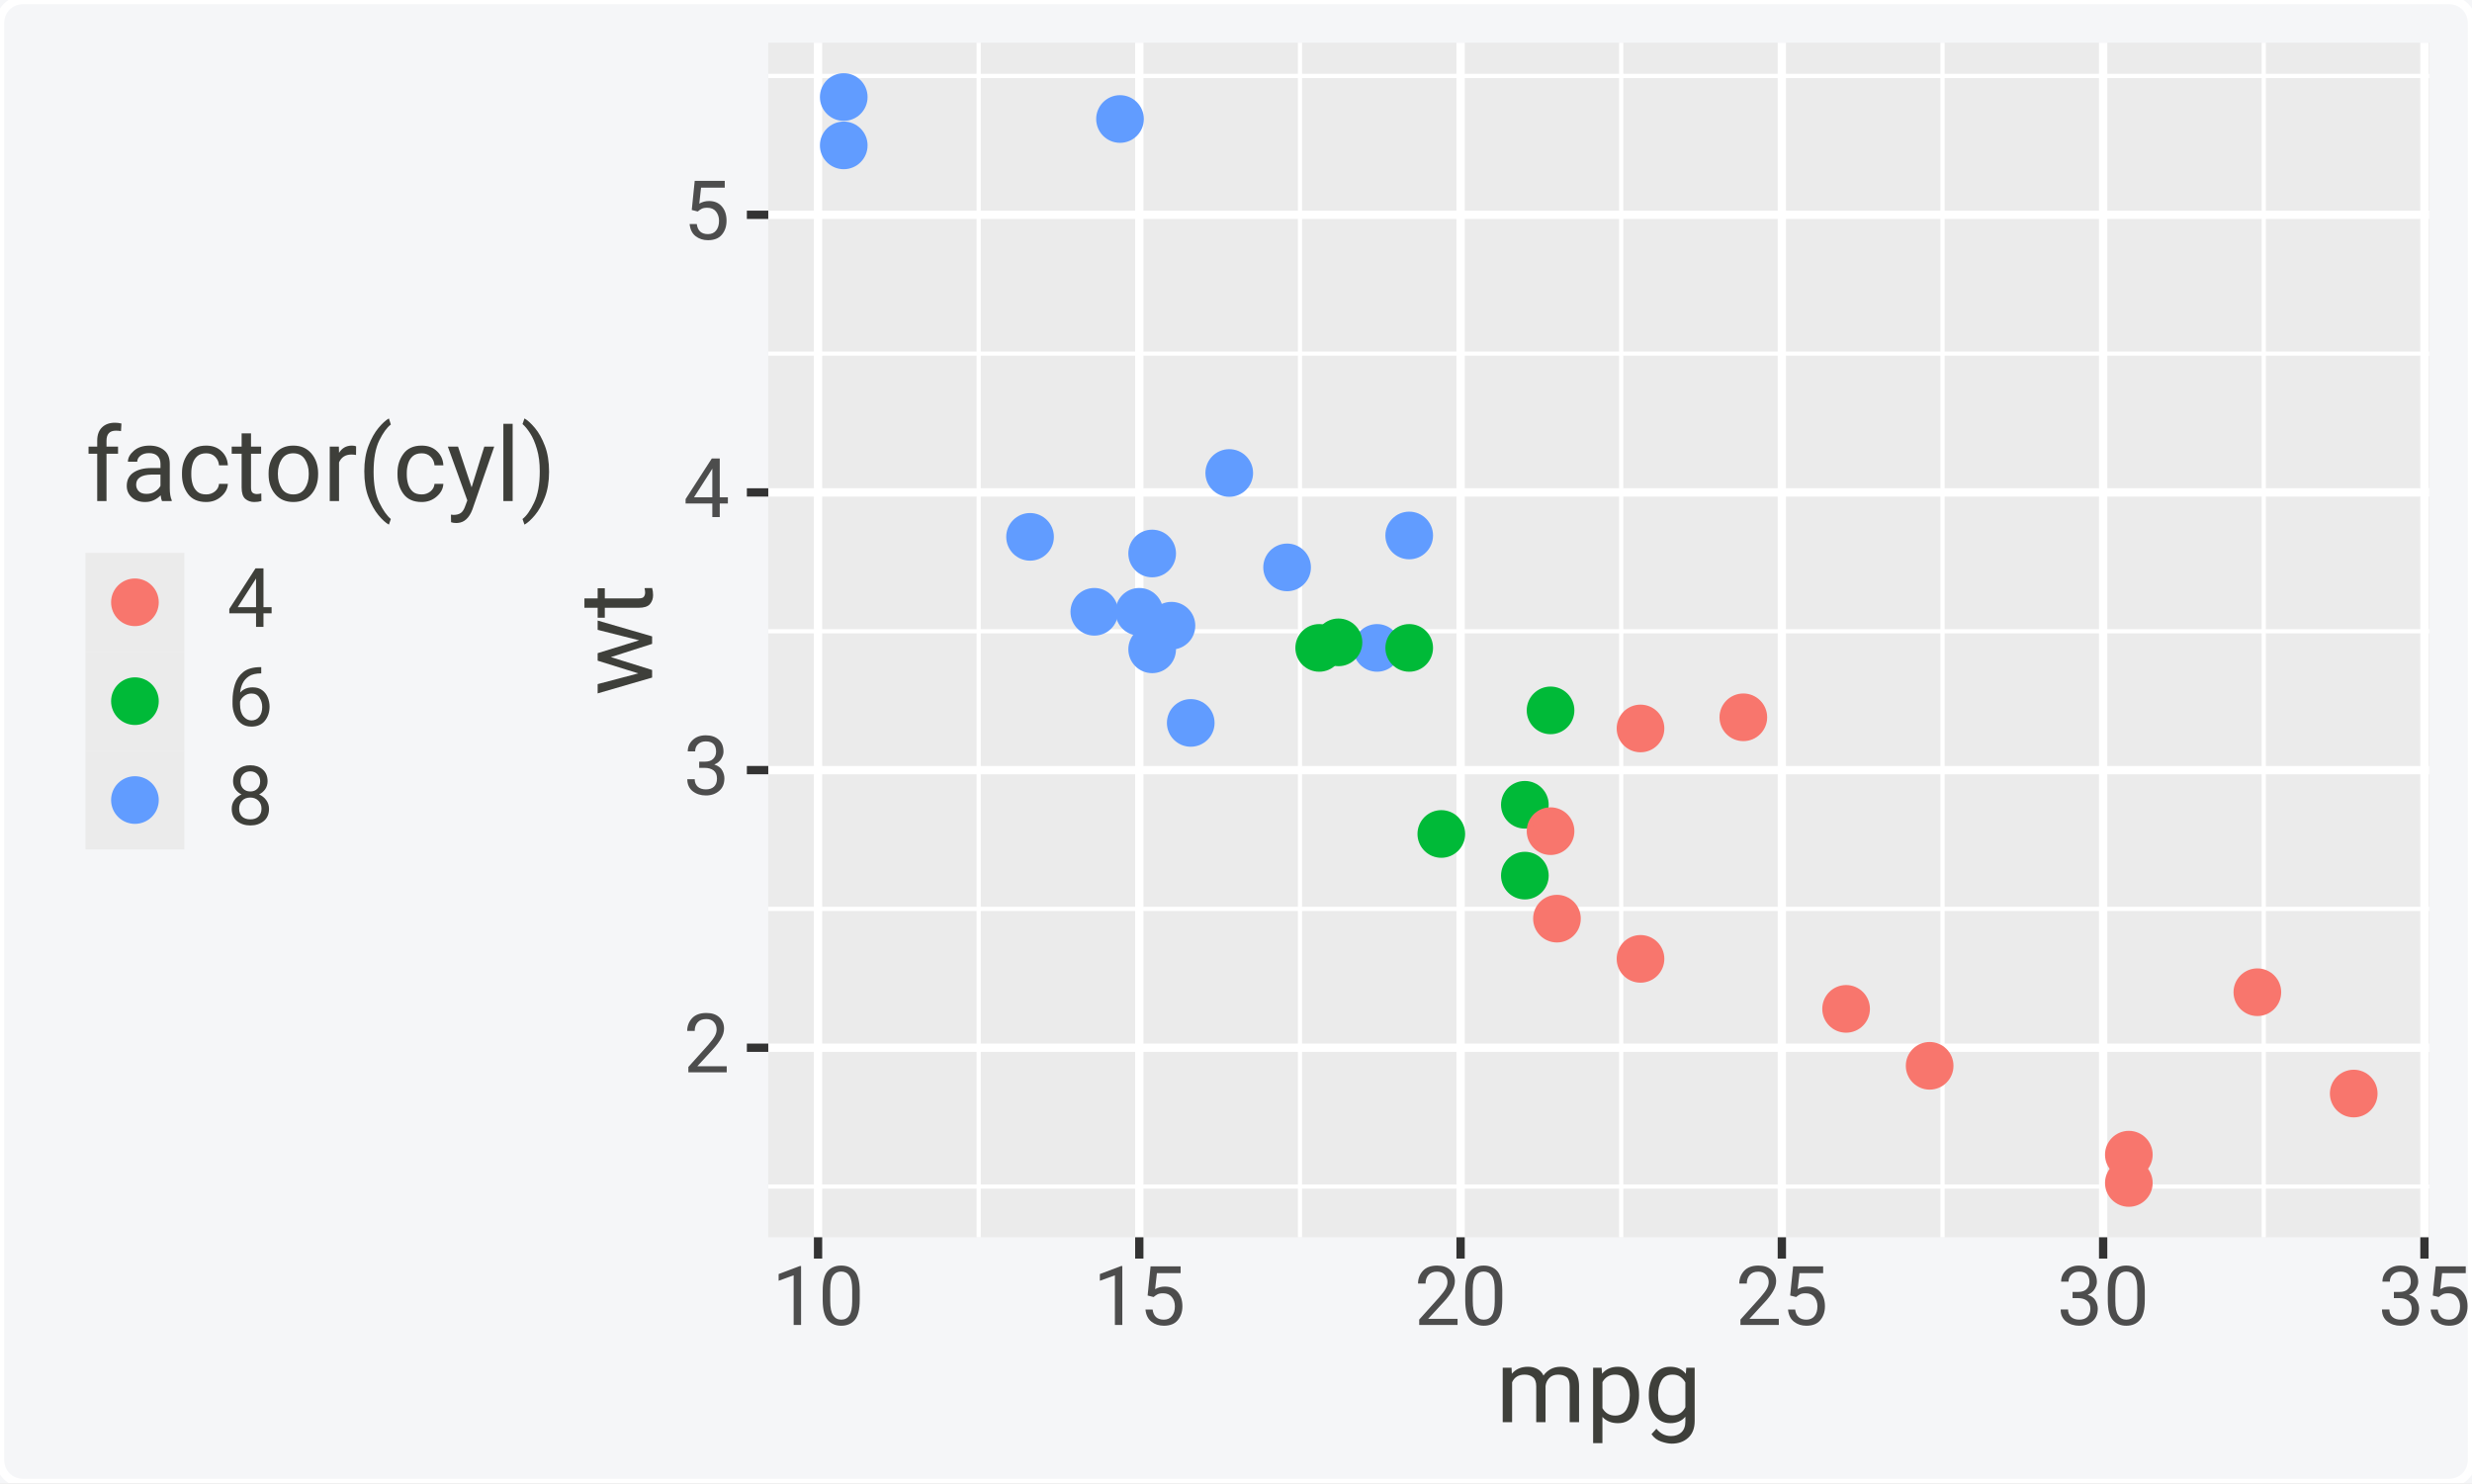
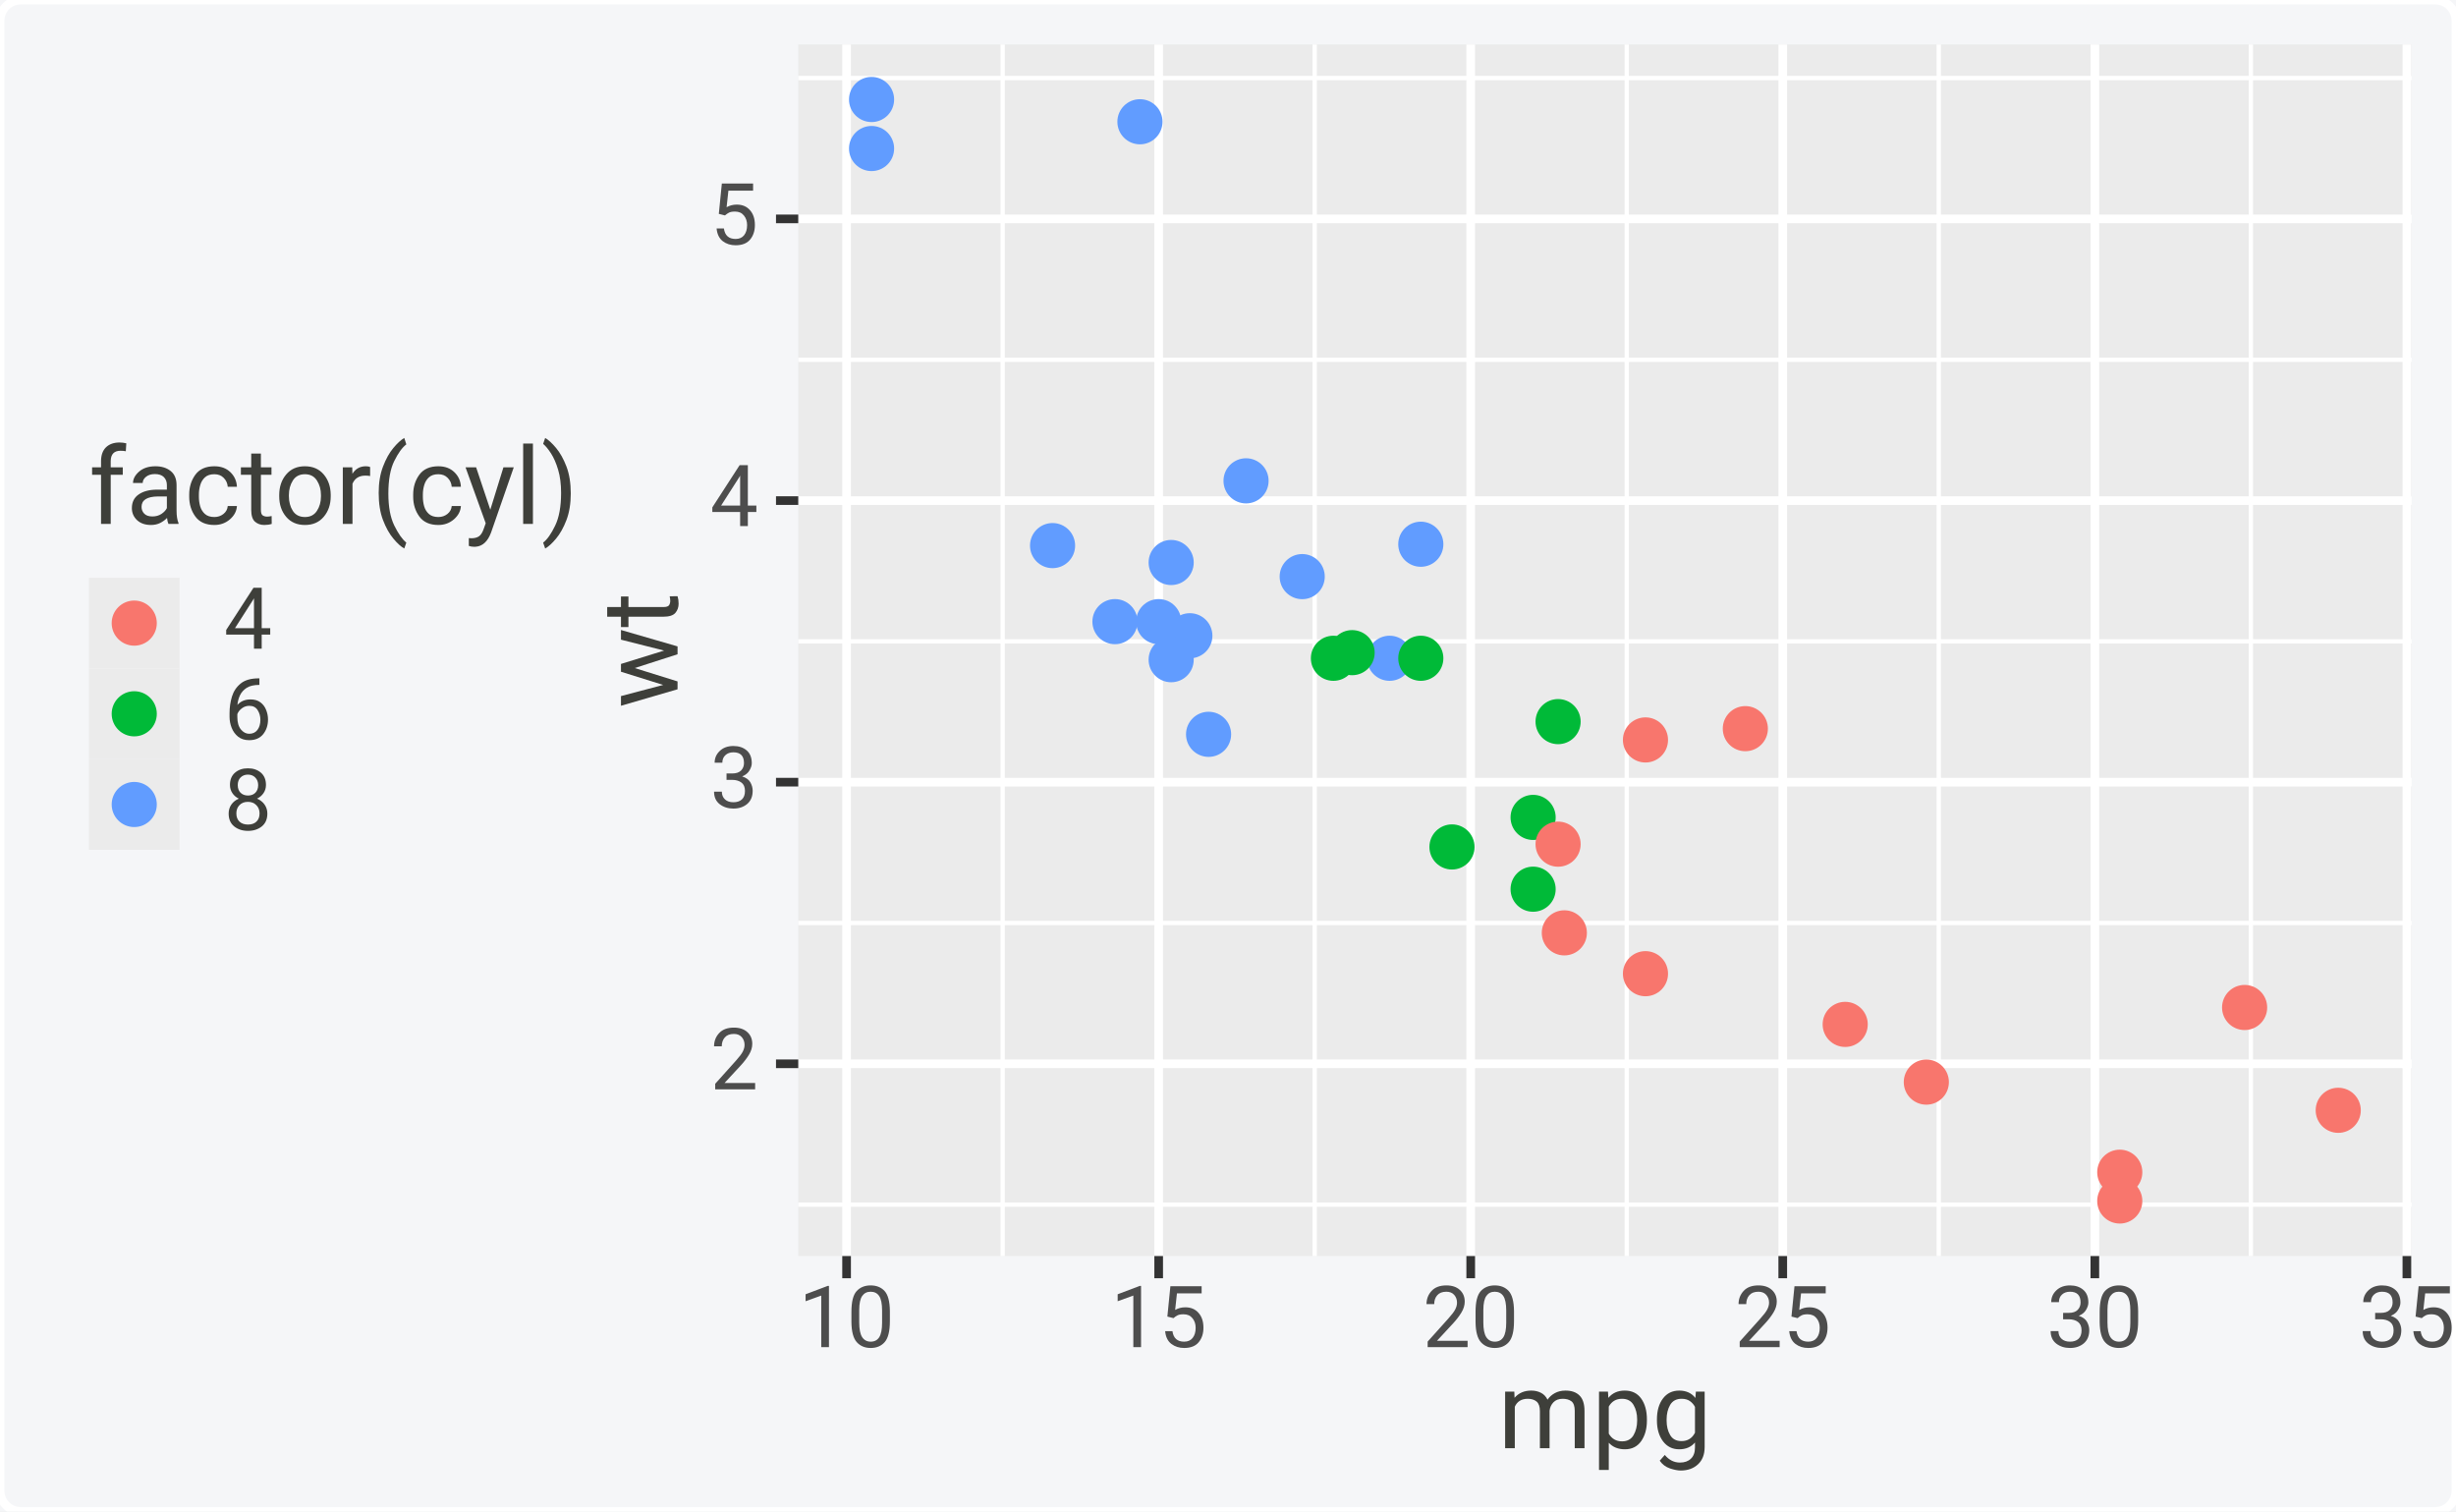
- <svg xmlns="http://www.w3.org/2000/svg" width="432.00pt" height="259.20pt" viewBox="0 0 432.00 259.20">
+ <svg xmlns="http://www.w3.org/2000/svg" width="468.00pt" height="288.00pt" viewBox="0 0 468.00 288.00">
  <g class="svglite">
    <defs>
      <style type="text/css">
    /* theme-aware-processed */
    .svglite line, .svglite polyline, .svglite polygon, .svglite path, .svglite circle {
      fill: none;
      stroke: #3E3F3A;
      stroke-linecap: round;
      stroke-linejoin: round;
      stroke-miterlimit: 10.00;
    }
    .svglite &gt; g &gt; rect {
      fill: none;
      stroke: #3E3F3A;
      stroke-linecap: round;
      stroke-linejoin: round;
      stroke-miterlimit: 10.00;
    }
    .svglite text {
      white-space: pre;
      fill: #3E3F3A;
    }
    .svglite g.glyphgroup path {
      fill: inherit;
      stroke: none;
    }
  </style>
    </defs>
    <rect class="svg-bg" width="100%" height="100%" style="stroke: none; fill: #F5F6F8;" />
    <defs>
-       <clipPath id="cpMC4wMHw0MzIuMDB8MC4wMHwyNTkuMjA=">
-         <rect x="0.00" y="0.00" width="432.00" height="259.20" />
+       <clipPath id="cpMC4wMHw0NjguMDB8MC4wMHwyODguMDA=">
+         <rect x="0.00" y="0.00" width="468.00" height="288.00" />
      </clipPath>
    </defs>
-     <g clip-path="url(#cpMC4wMHw0MzIuMDB8MC4wMHwyNTkuMjA=)">
-       <rect rx="4" x="0.00" y="0" width="432.00" height="259.20" style="stroke-width: 1.45; stroke: #FFFFFF; fill: #F5F6F8;" />
+     <g clip-path="url(#cpMC4wMHw0NjguMDB8MC4wMHwyODguMDA=)">
+       <rect rx="4" x="0.00" y="0.00" width="468.00" height="288.00" style="stroke-width: 1.65; stroke: #FFFFFF; fill: #F5F6F8;" />
    </g>
    <defs>
-       <clipPath id="cpMTM0LjI2fDQyNC41M3w3LjQ3fDIxNi4yNQ==">
-         <rect x="134.26" y="7.47" width="290.27" height="208.78" />
+       <clipPath id="cpMTUyLjExfDQ1OS41M3w4LjQ3fDIzOS4zMw==">
+         <rect x="152.11" y="8.47" width="307.43" height="230.86" />
      </clipPath>
    </defs>
-     <g clip-path="url(#cpMTM0LjI2fDQyNC41M3w3LjQ3fDIxNi4yNQ==)">
-       <rect x="134.26" y="7.47" width="290.27" height="208.78" style="stroke-width: 1.45; stroke: none; fill: #EBEBEB;" />
-       <polyline class="preserve-color" points="134.26,207.39 424.53,207.39 " style="stroke-width: 0.73; stroke: #FFFFFF; stroke-linecap: butt;" />
-       <polyline class="preserve-color" points="134.26,158.86 424.53,158.86 " style="stroke-width: 0.73; stroke: #FFFFFF; stroke-linecap: butt;" />
-       <polyline class="preserve-color" points="134.26,110.33 424.53,110.33 " style="stroke-width: 0.73; stroke: #FFFFFF; stroke-linecap: butt;" />
-       <polyline class="preserve-color" points="134.26,61.80 424.53,61.80 " style="stroke-width: 0.73; stroke: #FFFFFF; stroke-linecap: butt;" />
-       <polyline class="preserve-color" points="134.26,13.27 424.53,13.27 " style="stroke-width: 0.73; stroke: #FFFFFF; stroke-linecap: butt;" />
-       <polyline class="preserve-color" points="171.03,216.25 171.03,7.47 " style="stroke-width: 0.73; stroke: #FFFFFF; stroke-linecap: butt;" />
-       <polyline class="preserve-color" points="227.18,216.25 227.18,7.47 " style="stroke-width: 0.73; stroke: #FFFFFF; stroke-linecap: butt;" />
-       <polyline class="preserve-color" points="283.32,216.25 283.32,7.47 " style="stroke-width: 0.73; stroke: #FFFFFF; stroke-linecap: butt;" />
-       <polyline class="preserve-color" points="339.47,216.25 339.47,7.47 " style="stroke-width: 0.73; stroke: #FFFFFF; stroke-linecap: butt;" />
-       <polyline class="preserve-color" points="395.61,216.25 395.61,7.47 " style="stroke-width: 0.73; stroke: #FFFFFF; stroke-linecap: butt;" />
-       <polyline class="preserve-color" points="134.26,183.12 424.53,183.12 " style="stroke-width: 1.45; stroke: #FFFFFF; stroke-linecap: butt;" />
-       <polyline class="preserve-color" points="134.26,134.60 424.53,134.60 " style="stroke-width: 1.45; stroke: #FFFFFF; stroke-linecap: butt;" />
-       <polyline class="preserve-color" points="134.26,86.07 424.53,86.07 " style="stroke-width: 1.45; stroke: #FFFFFF; stroke-linecap: butt;" />
-       <polyline class="preserve-color" points="134.26,37.54 424.53,37.54 " style="stroke-width: 1.45; stroke: #FFFFFF; stroke-linecap: butt;" />
-       <polyline class="preserve-color" points="142.96,216.25 142.96,7.47 " style="stroke-width: 1.45; stroke: #FFFFFF; stroke-linecap: butt;" />
-       <polyline class="preserve-color" points="199.10,216.25 199.10,7.47 " style="stroke-width: 1.45; stroke: #FFFFFF; stroke-linecap: butt;" />
-       <polyline class="preserve-color" points="255.25,216.25 255.25,7.47 " style="stroke-width: 1.45; stroke: #FFFFFF; stroke-linecap: butt;" />
-       <polyline class="preserve-color" points="311.39,216.25 311.39,7.47 " style="stroke-width: 1.45; stroke: #FFFFFF; stroke-linecap: butt;" />
-       <polyline class="preserve-color" points="367.54,216.25 367.54,7.47 " style="stroke-width: 1.45; stroke: #FFFFFF; stroke-linecap: butt;" />
-       <polyline class="preserve-color" points="423.69,216.25 423.69,7.47 " style="stroke-width: 1.45; stroke: #FFFFFF; stroke-linecap: butt;" />
-       <circle class="preserve-color" cx="266.48" cy="153.04" r="3.68" style="stroke-width: 0.97; stroke: #00BA38; fill: #00BA38;" />
-       <circle class="preserve-color" cx="266.48" cy="140.66" r="3.68" style="stroke-width: 0.97; stroke: #00BA38; fill: #00BA38;" />
-       <circle class="preserve-color" cx="286.69" cy="167.59" r="3.68" style="stroke-width: 0.97; stroke: #F8766D; fill: #F8766D;" />
-       <circle class="preserve-color" cx="270.97" cy="124.16" r="3.68" style="stroke-width: 0.97; stroke: #00BA38; fill: #00BA38;" />
-       <circle class="preserve-color" cx="240.65" cy="113.24" r="3.68" style="stroke-width: 0.97; stroke: #619CFF; fill: #619CFF;" />
-       <circle class="preserve-color" cx="233.91" cy="112.27" r="3.68" style="stroke-width: 0.97; stroke: #00BA38; fill: #00BA38;" />
-       <circle class="preserve-color" cx="191.24" cy="106.93" r="3.68" style="stroke-width: 0.97; stroke: #619CFF; fill: #619CFF;" />
-       <circle class="preserve-color" cx="304.66" cy="125.37" r="3.68" style="stroke-width: 0.97; stroke: #F8766D; fill: #F8766D;" />
-       <circle class="preserve-color" cx="286.69" cy="127.32" r="3.68" style="stroke-width: 0.97; stroke: #F8766D; fill: #F8766D;" />
-       <circle class="preserve-color" cx="246.27" cy="113.24" r="3.68" style="stroke-width: 0.97; stroke: #00BA38; fill: #00BA38;" />
-       <circle class="preserve-color" cx="230.54" cy="113.24" r="3.68" style="stroke-width: 0.97; stroke: #00BA38; fill: #00BA38;" />
-       <circle class="preserve-color" cx="214.82" cy="82.67" r="3.68" style="stroke-width: 0.97; stroke: #619CFF; fill: #619CFF;" />
-       <circle class="preserve-color" cx="224.93" cy="99.17" r="3.68" style="stroke-width: 0.97; stroke: #619CFF; fill: #619CFF;" />
-       <circle class="preserve-color" cx="201.35" cy="96.74" r="3.68" style="stroke-width: 0.97; stroke: #619CFF; fill: #619CFF;" />
-       <circle class="preserve-color" cx="147.45" cy="25.41" r="3.68" style="stroke-width: 0.97; stroke: #619CFF; fill: #619CFF;" />
-       <circle class="preserve-color" cx="147.45" cy="16.96" r="3.68" style="stroke-width: 0.97; stroke: #619CFF; fill: #619CFF;" />
-       <circle class="preserve-color" cx="195.73" cy="20.80" r="3.68" style="stroke-width: 0.97; stroke: #619CFF; fill: #619CFF;" />
-       <circle class="preserve-color" cx="394.49" cy="173.42" r="3.68" style="stroke-width: 0.97; stroke: #F8766D; fill: #F8766D;" />
-       <circle class="preserve-color" cx="372.03" cy="201.81" r="3.68" style="stroke-width: 0.97; stroke: #F8766D; fill: #F8766D;" />
-       <circle class="preserve-color" cx="411.33" cy="191.13" r="3.68" style="stroke-width: 0.97; stroke: #F8766D; fill: #F8766D;" />
-       <circle class="preserve-color" cx="272.09" cy="160.56" r="3.68" style="stroke-width: 0.97; stroke: #F8766D; fill: #F8766D;" />
-       <circle class="preserve-color" cx="204.72" cy="109.36" r="3.68" style="stroke-width: 0.97; stroke: #619CFF; fill: #619CFF;" />
-       <circle class="preserve-color" cx="201.35" cy="113.49" r="3.68" style="stroke-width: 0.97; stroke: #619CFF; fill: #619CFF;" />
-       <circle class="preserve-color" cx="180.01" cy="93.83" r="3.68" style="stroke-width: 0.97; stroke: #619CFF; fill: #619CFF;" />
-       <circle class="preserve-color" cx="246.27" cy="93.59" r="3.68" style="stroke-width: 0.97; stroke: #619CFF; fill: #619CFF;" />
-       <circle class="preserve-color" cx="337.22" cy="186.28" r="3.68" style="stroke-width: 0.97; stroke: #F8766D; fill: #F8766D;" />
-       <circle class="preserve-color" cx="322.62" cy="176.33" r="3.68" style="stroke-width: 0.97; stroke: #F8766D; fill: #F8766D;" />
-       <circle class="preserve-color" cx="372.03" cy="206.76" r="3.68" style="stroke-width: 0.97; stroke: #F8766D; fill: #F8766D;" />
-       <circle class="preserve-color" cx="208.09" cy="126.35" r="3.68" style="stroke-width: 0.97; stroke: #619CFF; fill: #619CFF;" />
-       <circle class="preserve-color" cx="251.88" cy="145.76" r="3.68" style="stroke-width: 0.97; stroke: #00BA38; fill: #00BA38;" />
-       <circle class="preserve-color" cx="199.10" cy="106.93" r="3.68" style="stroke-width: 0.97; stroke: #619CFF; fill: #619CFF;" />
-       <circle class="preserve-color" cx="270.97" cy="145.27" r="3.68" style="stroke-width: 0.97; stroke: #F8766D; fill: #F8766D;" />
+     <g clip-path="url(#cpMTUyLjExfDQ1OS41M3w4LjQ3fDIzOS4zMw==)">
+       <rect x="152.11" y="8.47" width="307.43" height="230.86" style="stroke-width: 1.65; stroke: none; fill: #EBEBEB;" />
+       <polyline class="preserve-color" points="152.11,229.53 459.53,229.53 " style="stroke-width: 0.82; stroke: #FFFFFF; stroke-linecap: butt;" />
+       <polyline class="preserve-color" points="152.11,175.87 459.53,175.87 " style="stroke-width: 0.82; stroke: #FFFFFF; stroke-linecap: butt;" />
+       <polyline class="preserve-color" points="152.11,122.21 459.53,122.21 " style="stroke-width: 0.82; stroke: #FFFFFF; stroke-linecap: butt;" />
+       <polyline class="preserve-color" points="152.11,68.55 459.53,68.55 " style="stroke-width: 0.82; stroke: #FFFFFF; stroke-linecap: butt;" />
+       <polyline class="preserve-color" points="152.11,14.88 459.53,14.88 " style="stroke-width: 0.82; stroke: #FFFFFF; stroke-linecap: butt;" />
+       <polyline class="preserve-color" points="191.06,239.33 191.06,8.47 " style="stroke-width: 0.82; stroke: #FFFFFF; stroke-linecap: butt;" />
+       <polyline class="preserve-color" points="250.52,239.33 250.52,8.47 " style="stroke-width: 0.82; stroke: #FFFFFF; stroke-linecap: butt;" />
+       <polyline class="preserve-color" points="309.98,239.33 309.98,8.47 " style="stroke-width: 0.82; stroke: #FFFFFF; stroke-linecap: butt;" />
+       <polyline class="preserve-color" points="369.44,239.33 369.44,8.47 " style="stroke-width: 0.82; stroke: #FFFFFF; stroke-linecap: butt;" />
+       <polyline class="preserve-color" points="428.91,239.33 428.91,8.47 " style="stroke-width: 0.82; stroke: #FFFFFF; stroke-linecap: butt;" />
+       <polyline class="preserve-color" points="152.11,202.70 459.53,202.70 " style="stroke-width: 1.65; stroke: #FFFFFF; stroke-linecap: butt;" />
+       <polyline class="preserve-color" points="152.11,149.04 459.53,149.04 " style="stroke-width: 1.65; stroke: #FFFFFF; stroke-linecap: butt;" />
+       <polyline class="preserve-color" points="152.11,95.38 459.53,95.38 " style="stroke-width: 1.65; stroke: #FFFFFF; stroke-linecap: butt;" />
+       <polyline class="preserve-color" points="152.11,41.71 459.53,41.71 " style="stroke-width: 1.65; stroke: #FFFFFF; stroke-linecap: butt;" />
+       <polyline class="preserve-color" points="161.32,239.33 161.32,8.47 " style="stroke-width: 1.65; stroke: #FFFFFF; stroke-linecap: butt;" />
+       <polyline class="preserve-color" points="220.79,239.33 220.79,8.47 " style="stroke-width: 1.65; stroke: #FFFFFF; stroke-linecap: butt;" />
+       <polyline class="preserve-color" points="280.25,239.33 280.25,8.47 " style="stroke-width: 1.65; stroke: #FFFFFF; stroke-linecap: butt;" />
+       <polyline class="preserve-color" points="339.71,239.33 339.71,8.47 " style="stroke-width: 1.65; stroke: #FFFFFF; stroke-linecap: butt;" />
+       <polyline class="preserve-color" points="399.18,239.33 399.18,8.47 " style="stroke-width: 1.65; stroke: #FFFFFF; stroke-linecap: butt;" />
+       <polyline class="preserve-color" points="458.64,239.33 458.64,8.47 " style="stroke-width: 1.65; stroke: #FFFFFF; stroke-linecap: butt;" />
+       <circle class="preserve-color" cx="292.14" cy="169.43" r="3.75" style="stroke-width: 1.10; stroke: #00BA38; fill: #00BA38;" />
+       <circle class="preserve-color" cx="292.14" cy="155.75" r="3.75" style="stroke-width: 1.10; stroke: #00BA38; fill: #00BA38;" />
+       <circle class="preserve-color" cx="313.55" cy="185.53" r="3.75" style="stroke-width: 1.10; stroke: #F8766D; fill: #F8766D;" />
+       <circle class="preserve-color" cx="296.90" cy="137.50" r="3.75" style="stroke-width: 1.10; stroke: #00BA38; fill: #00BA38;" />
+       <circle class="preserve-color" cx="264.79" cy="125.43" r="3.75" style="stroke-width: 1.10; stroke: #619CFF; fill: #619CFF;" />
+       <circle class="preserve-color" cx="257.65" cy="124.36" r="3.75" style="stroke-width: 1.10; stroke: #00BA38; fill: #00BA38;" />
+       <circle class="preserve-color" cx="212.46" cy="118.45" r="3.75" style="stroke-width: 1.10; stroke: #619CFF; fill: #619CFF;" />
+       <circle class="preserve-color" cx="332.58" cy="138.84" r="3.75" style="stroke-width: 1.10; stroke: #F8766D; fill: #F8766D;" />
+       <circle class="preserve-color" cx="313.55" cy="140.99" r="3.75" style="stroke-width: 1.10; stroke: #F8766D; fill: #F8766D;" />
+       <circle class="preserve-color" cx="270.74" cy="125.43" r="3.75" style="stroke-width: 1.10; stroke: #00BA38; fill: #00BA38;" />
+       <circle class="preserve-color" cx="254.09" cy="125.43" r="3.75" style="stroke-width: 1.10; stroke: #00BA38; fill: #00BA38;" />
+       <circle class="preserve-color" cx="237.44" cy="91.62" r="3.75" style="stroke-width: 1.10; stroke: #619CFF; fill: #619CFF;" />
+       <circle class="preserve-color" cx="248.14" cy="109.87" r="3.75" style="stroke-width: 1.10; stroke: #619CFF; fill: #619CFF;" />
+       <circle class="preserve-color" cx="223.17" cy="107.18" r="3.75" style="stroke-width: 1.10; stroke: #619CFF; fill: #619CFF;" />
+       <circle class="preserve-color" cx="166.08" cy="28.30" r="3.75" style="stroke-width: 1.10; stroke: #619CFF; fill: #619CFF;" />
+       <circle class="preserve-color" cx="166.08" cy="18.96" r="3.75" style="stroke-width: 1.10; stroke: #619CFF; fill: #619CFF;" />
+       <circle class="preserve-color" cx="217.22" cy="23.20" r="3.75" style="stroke-width: 1.10; stroke: #619CFF; fill: #619CFF;" />
+       <circle class="preserve-color" cx="427.72" cy="191.97" r="3.75" style="stroke-width: 1.10; stroke: #F8766D; fill: #F8766D;" />
+       <circle class="preserve-color" cx="403.93" cy="223.36" r="3.75" style="stroke-width: 1.10; stroke: #F8766D; fill: #F8766D;" />
+       <circle class="preserve-color" cx="445.56" cy="211.56" r="3.75" style="stroke-width: 1.10; stroke: #F8766D; fill: #F8766D;" />
+       <circle class="preserve-color" cx="298.09" cy="177.75" r="3.75" style="stroke-width: 1.10; stroke: #F8766D; fill: #F8766D;" />
+       <circle class="preserve-color" cx="226.73" cy="121.14" r="3.75" style="stroke-width: 1.10; stroke: #619CFF; fill: #619CFF;" />
+       <circle class="preserve-color" cx="223.17" cy="125.70" r="3.75" style="stroke-width: 1.10; stroke: #619CFF; fill: #619CFF;" />
+       <circle class="preserve-color" cx="200.57" cy="103.96" r="3.75" style="stroke-width: 1.10; stroke: #619CFF; fill: #619CFF;" />
+       <circle class="preserve-color" cx="270.74" cy="103.70" r="3.75" style="stroke-width: 1.10; stroke: #619CFF; fill: #619CFF;" />
+       <circle class="preserve-color" cx="367.07" cy="206.19" r="3.75" style="stroke-width: 1.10; stroke: #F8766D; fill: #F8766D;" />
+       <circle class="preserve-color" cx="351.61" cy="195.19" r="3.75" style="stroke-width: 1.10; stroke: #F8766D; fill: #F8766D;" />
+       <circle class="preserve-color" cx="403.93" cy="228.84" r="3.75" style="stroke-width: 1.10; stroke: #F8766D; fill: #F8766D;" />
+       <circle class="preserve-color" cx="230.30" cy="139.92" r="3.75" style="stroke-width: 1.10; stroke: #619CFF; fill: #619CFF;" />
+       <circle class="preserve-color" cx="276.68" cy="161.38" r="3.75" style="stroke-width: 1.10; stroke: #00BA38; fill: #00BA38;" />
+       <circle class="preserve-color" cx="220.79" cy="118.45" r="3.75" style="stroke-width: 1.10; stroke: #619CFF; fill: #619CFF;" />
+       <circle class="preserve-color" cx="296.90" cy="160.85" r="3.75" style="stroke-width: 1.10; stroke: #F8766D; fill: #F8766D;" />
    </g>
-     <g clip-path="url(#cpMC4wMHw0MzIuMDB8MC4wMHwyNTkuMjA=)">
-       <text x="127.53" y="187.42" text-anchor="end" style="font-size: 1.2em;fill: #4D4D4D; font-family: &quot;Roboto&quot;, -apple-system, BlinkMacSystemFont, &quot;Segoe UI&quot;, system-ui, sans-serif;">2</text>
-       <text x="127.53" y="138.89" text-anchor="end" style="font-size: 1.2em;fill: #4D4D4D; font-family: &quot;Roboto&quot;, -apple-system, BlinkMacSystemFont, &quot;Segoe UI&quot;, system-ui, sans-serif;">3</text>
-       <text x="127.53" y="90.37" text-anchor="end" style="font-size: 1.2em;fill: #4D4D4D; font-family: &quot;Roboto&quot;, -apple-system, BlinkMacSystemFont, &quot;Segoe UI&quot;, system-ui, sans-serif;">4</text>
-       <text x="127.53" y="41.84" text-anchor="end" style="font-size: 1.2em;fill: #4D4D4D; font-family: &quot;Roboto&quot;, -apple-system, BlinkMacSystemFont, &quot;Segoe UI&quot;, system-ui, sans-serif;">5</text>
-       <polyline points="130.52,183.12 134.26,183.12 " style="stroke-width: 1.45; stroke: #333333; stroke-linecap: butt;" />
-       <polyline points="130.52,134.60 134.26,134.60 " style="stroke-width: 1.45; stroke: #333333; stroke-linecap: butt;" />
-       <polyline points="130.52,86.07 134.26,86.07 " style="stroke-width: 1.45; stroke: #333333; stroke-linecap: butt;" />
-       <polyline points="130.52,37.54 134.26,37.54 " style="stroke-width: 1.45; stroke: #333333; stroke-linecap: butt;" />
-       <polyline points="142.96,219.98 142.96,216.25 " style="stroke-width: 1.45; stroke: #333333; stroke-linecap: butt;" />
-       <polyline points="199.10,219.98 199.10,216.25 " style="stroke-width: 1.45; stroke: #333333; stroke-linecap: butt;" />
-       <polyline points="255.25,219.98 255.25,216.25 " style="stroke-width: 1.45; stroke: #333333; stroke-linecap: butt;" />
-       <polyline points="311.39,219.98 311.39,216.25 " style="stroke-width: 1.45; stroke: #333333; stroke-linecap: butt;" />
-       <polyline points="367.54,219.98 367.54,216.25 " style="stroke-width: 1.45; stroke: #333333; stroke-linecap: butt;" />
-       <polyline points="423.69,219.98 423.69,216.25 " style="stroke-width: 1.45; stroke: #333333; stroke-linecap: butt;" />
-       <text x="142.96" y="231.57" text-anchor="middle" style="font-size: 1.2em;fill: #4D4D4D; font-family: &quot;Roboto&quot;, -apple-system, BlinkMacSystemFont, &quot;Segoe UI&quot;, system-ui, sans-serif;">10</text>
-       <text x="199.10" y="231.57" text-anchor="middle" style="font-size: 1.2em;fill: #4D4D4D; font-family: &quot;Roboto&quot;, -apple-system, BlinkMacSystemFont, &quot;Segoe UI&quot;, system-ui, sans-serif;">15</text>
-       <text x="255.25" y="231.57" text-anchor="middle" style="font-size: 1.2em;fill: #4D4D4D; font-family: &quot;Roboto&quot;, -apple-system, BlinkMacSystemFont, &quot;Segoe UI&quot;, system-ui, sans-serif;">20</text>
-       <text x="311.39" y="231.57" text-anchor="middle" style="font-size: 1.2em;fill: #4D4D4D; font-family: &quot;Roboto&quot;, -apple-system, BlinkMacSystemFont, &quot;Segoe UI&quot;, system-ui, sans-serif;">25</text>
-       <text x="367.54" y="231.57" text-anchor="middle" style="font-size: 1.2em;fill: #4D4D4D; font-family: &quot;Roboto&quot;, -apple-system, BlinkMacSystemFont, &quot;Segoe UI&quot;, system-ui, sans-serif;">30</text>
-       <text x="423.69" y="231.57" text-anchor="middle" style="font-size: 1.2em;fill: #4D4D4D; font-family: &quot;Roboto&quot;, -apple-system, BlinkMacSystemFont, &quot;Segoe UI&quot;, system-ui, sans-serif;">35</text>
-       <text x="279.39" y="248.57" text-anchor="middle" style="font-size: 1.5em; font-family: &quot;Roboto&quot;, -apple-system, BlinkMacSystemFont, &quot;Segoe UI&quot;, system-ui, sans-serif;">mpg</text>
-       <text transform="translate(113.96,111.86) rotate(-90)" text-anchor="middle" style="font-size: 1.5em; font-family: &quot;Roboto&quot;, -apple-system, BlinkMacSystemFont, &quot;Segoe UI&quot;, system-ui, sans-serif;">wt</text>
-       <rect rx="4" x="7.47" y="67.78" width="80.80" height="88.16" style="stroke-width: 1.45; stroke: none; fill: #F5F6F8;" />
-       <text x="14.94" y="87.57" style="font-size: 1.5em; font-family: &quot;Roboto&quot;, -apple-system, BlinkMacSystemFont, &quot;Segoe UI&quot;, system-ui, sans-serif;">factor(cyl)</text>
-       <rect x="14.94" y="96.63" width="17.28" height="17.28" style="stroke-width: 1.45; stroke: none; fill: #EBEBEB;" />
-       <circle class="preserve-color" cx="23.58" cy="105.27" r="3.68" style="stroke-width: 0.97; stroke: #F8766D; fill: #F8766D;" />
-       <rect x="14.94" y="113.91" width="17.28" height="17.28" style="stroke-width: 1.45; stroke: none; fill: #EBEBEB;" />
-       <circle class="preserve-color" cx="23.58" cy="122.55" r="3.68" style="stroke-width: 0.97; stroke: #00BA38; fill: #00BA38;" />
-       <rect x="14.94" y="131.19" width="17.28" height="17.28" style="stroke-width: 1.45; stroke: none; fill: #EBEBEB;" />
-       <circle class="preserve-color" cx="23.58" cy="139.83" r="3.68" style="stroke-width: 0.97; stroke: #619CFF; fill: #619CFF;" />
-       <text x="39.70" y="109.57" style="font-size: 1.2em; font-family: &quot;Roboto&quot;, -apple-system, BlinkMacSystemFont, &quot;Segoe UI&quot;, system-ui, sans-serif;">4</text>
-       <text x="39.70" y="126.85" style="font-size: 1.2em; font-family: &quot;Roboto&quot;, -apple-system, BlinkMacSystemFont, &quot;Segoe UI&quot;, system-ui, sans-serif;">6</text>
-       <text x="39.70" y="144.13" style="font-size: 1.2em; font-family: &quot;Roboto&quot;, -apple-system, BlinkMacSystemFont, &quot;Segoe UI&quot;, system-ui, sans-serif;">8</text>
+     <g clip-path="url(#cpMC4wMHw0NjguMDB8MC4wMHwyODguMDA=)">
+       <text x="144.49" y="207.57" text-anchor="end" style="font-size: 1.36em;fill: #4D4D4D; font-family: &quot;Roboto&quot;, -apple-system, BlinkMacSystemFont, &quot;Segoe UI&quot;, system-ui, sans-serif;">2</text>
+       <text x="144.49" y="153.91" text-anchor="end" style="font-size: 1.36em;fill: #4D4D4D; font-family: &quot;Roboto&quot;, -apple-system, BlinkMacSystemFont, &quot;Segoe UI&quot;, system-ui, sans-serif;">3</text>
+       <text x="144.49" y="100.24" text-anchor="end" style="font-size: 1.36em;fill: #4D4D4D; font-family: &quot;Roboto&quot;, -apple-system, BlinkMacSystemFont, &quot;Segoe UI&quot;, system-ui, sans-serif;">4</text>
+       <text x="144.49" y="46.58" text-anchor="end" style="font-size: 1.36em;fill: #4D4D4D; font-family: &quot;Roboto&quot;, -apple-system, BlinkMacSystemFont, &quot;Segoe UI&quot;, system-ui, sans-serif;">5</text>
+       <polyline points="147.87,202.70 152.11,202.70 " style="stroke-width: 1.65; stroke: #333333; stroke-linecap: butt;" />
+       <polyline points="147.87,149.04 152.11,149.04 " style="stroke-width: 1.65; stroke: #333333; stroke-linecap: butt;" />
+       <polyline points="147.87,95.38 152.11,95.38 " style="stroke-width: 1.65; stroke: #333333; stroke-linecap: butt;" />
+       <polyline points="147.87,41.71 152.11,41.71 " style="stroke-width: 1.65; stroke: #333333; stroke-linecap: butt;" />
+       <polyline points="161.32,243.56 161.32,239.33 " style="stroke-width: 1.65; stroke: #333333; stroke-linecap: butt;" />
+       <polyline points="220.79,243.56 220.79,239.33 " style="stroke-width: 1.65; stroke: #333333; stroke-linecap: butt;" />
+       <polyline points="280.25,243.56 280.25,239.33 " style="stroke-width: 1.65; stroke: #333333; stroke-linecap: butt;" />
+       <polyline points="339.71,243.56 339.71,239.33 " style="stroke-width: 1.65; stroke: #333333; stroke-linecap: butt;" />
+       <polyline points="399.18,243.56 399.18,239.33 " style="stroke-width: 1.65; stroke: #333333; stroke-linecap: butt;" />
+       <polyline points="458.64,243.56 458.64,239.33 " style="stroke-width: 1.65; stroke: #333333; stroke-linecap: butt;" />
+       <text x="161.32" y="256.69" text-anchor="middle" style="font-size: 1.36em;fill: #4D4D4D; font-family: &quot;Roboto&quot;, -apple-system, BlinkMacSystemFont, &quot;Segoe UI&quot;, system-ui, sans-serif;">10</text>
+       <text x="220.79" y="256.69" text-anchor="middle" style="font-size: 1.36em;fill: #4D4D4D; font-family: &quot;Roboto&quot;, -apple-system, BlinkMacSystemFont, &quot;Segoe UI&quot;, system-ui, sans-serif;">15</text>
+       <text x="280.25" y="256.69" text-anchor="middle" style="font-size: 1.36em;fill: #4D4D4D; font-family: &quot;Roboto&quot;, -apple-system, BlinkMacSystemFont, &quot;Segoe UI&quot;, system-ui, sans-serif;">20</text>
+       <text x="339.71" y="256.69" text-anchor="middle" style="font-size: 1.36em;fill: #4D4D4D; font-family: &quot;Roboto&quot;, -apple-system, BlinkMacSystemFont, &quot;Segoe UI&quot;, system-ui, sans-serif;">25</text>
+       <text x="399.18" y="256.69" text-anchor="middle" style="font-size: 1.36em;fill: #4D4D4D; font-family: &quot;Roboto&quot;, -apple-system, BlinkMacSystemFont, &quot;Segoe UI&quot;, system-ui, sans-serif;">30</text>
+       <text x="458.64" y="256.69" text-anchor="middle" style="font-size: 1.36em;fill: #4D4D4D; font-family: &quot;Roboto&quot;, -apple-system, BlinkMacSystemFont, &quot;Segoe UI&quot;, system-ui, sans-serif;">35</text>
+       <text x="305.82" y="275.95" text-anchor="middle" style="font-size: 1.7em; font-family: &quot;Roboto&quot;, -apple-system, BlinkMacSystemFont, &quot;Segoe UI&quot;, system-ui, sans-serif;">mpg</text>
+       <text transform="translate(129.11,123.90) rotate(-90)" text-anchor="middle" style="font-size: 1.7em; font-family: &quot;Roboto&quot;, -apple-system, BlinkMacSystemFont, &quot;Segoe UI&quot;, system-ui, sans-serif;">wt</text>
+       <rect rx="4" x="8.47" y="77.40" width="91.53" height="93.00" style="stroke-width: 1.65; stroke: none; fill: #F5F6F8;" />
+       <text x="16.94" y="99.83" style="font-size: 1.7em; font-family: &quot;Roboto&quot;, -apple-system, BlinkMacSystemFont, &quot;Segoe UI&quot;, system-ui, sans-serif;">factor(cyl)</text>
+       <rect x="16.94" y="110.09" width="17.28" height="17.28" style="stroke-width: 1.65; stroke: none; fill: #EBEBEB;" />
+       <circle class="preserve-color" cx="25.58" cy="118.73" r="3.75" style="stroke-width: 1.10; stroke: #F8766D; fill: #F8766D;" />
+       <rect x="16.94" y="127.37" width="17.28" height="17.28" style="stroke-width: 1.65; stroke: none; fill: #EBEBEB;" />
+       <circle class="preserve-color" cx="25.58" cy="136.01" r="3.75" style="stroke-width: 1.10; stroke: #00BA38; fill: #00BA38;" />
+       <rect x="16.94" y="144.65" width="17.28" height="17.28" style="stroke-width: 1.65; stroke: none; fill: #EBEBEB;" />
+       <circle class="preserve-color" cx="25.58" cy="153.29" r="3.75" style="stroke-width: 1.10; stroke: #619CFF; fill: #619CFF;" />
+       <text x="42.68" y="123.60" style="font-size: 1.36em; font-family: &quot;Roboto&quot;, -apple-system, BlinkMacSystemFont, &quot;Segoe UI&quot;, system-ui, sans-serif;">4</text>
+       <text x="42.68" y="140.88" style="font-size: 1.36em; font-family: &quot;Roboto&quot;, -apple-system, BlinkMacSystemFont, &quot;Segoe UI&quot;, system-ui, sans-serif;">6</text>
+       <text x="42.68" y="158.16" style="font-size: 1.36em; font-family: &quot;Roboto&quot;, -apple-system, BlinkMacSystemFont, &quot;Segoe UI&quot;, system-ui, sans-serif;">8</text>
    </g>
  </g>
</svg>
